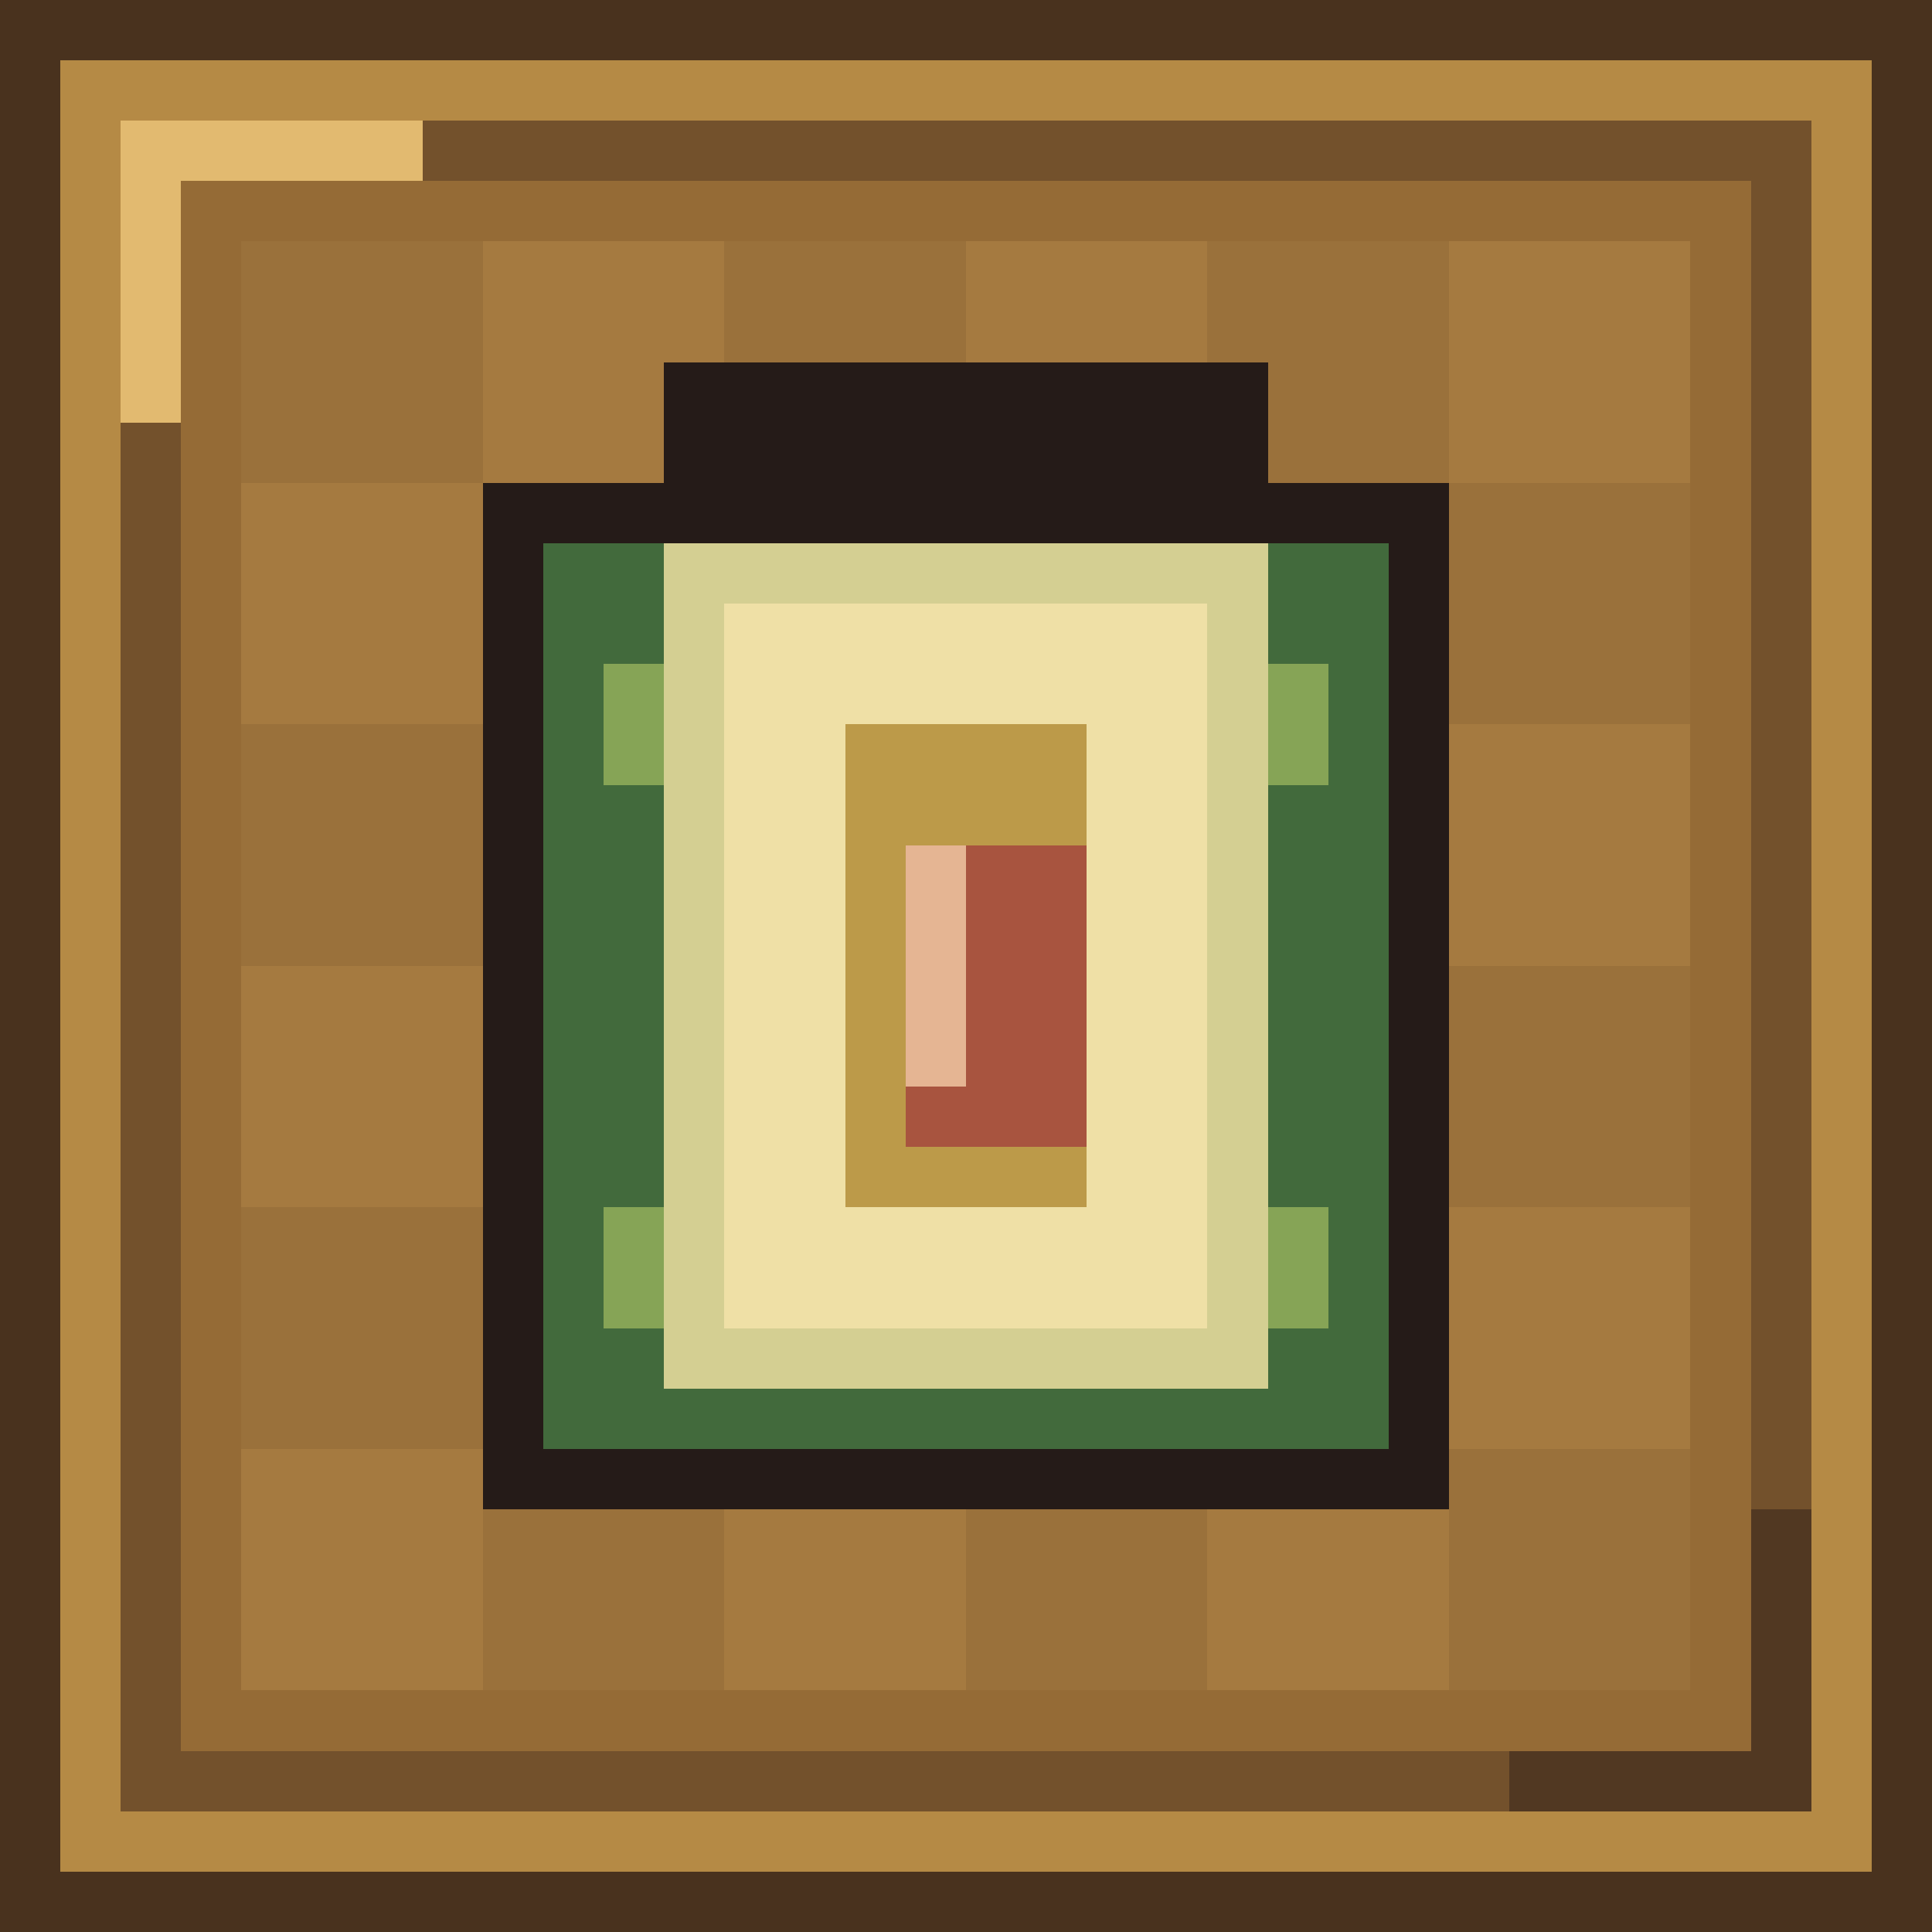
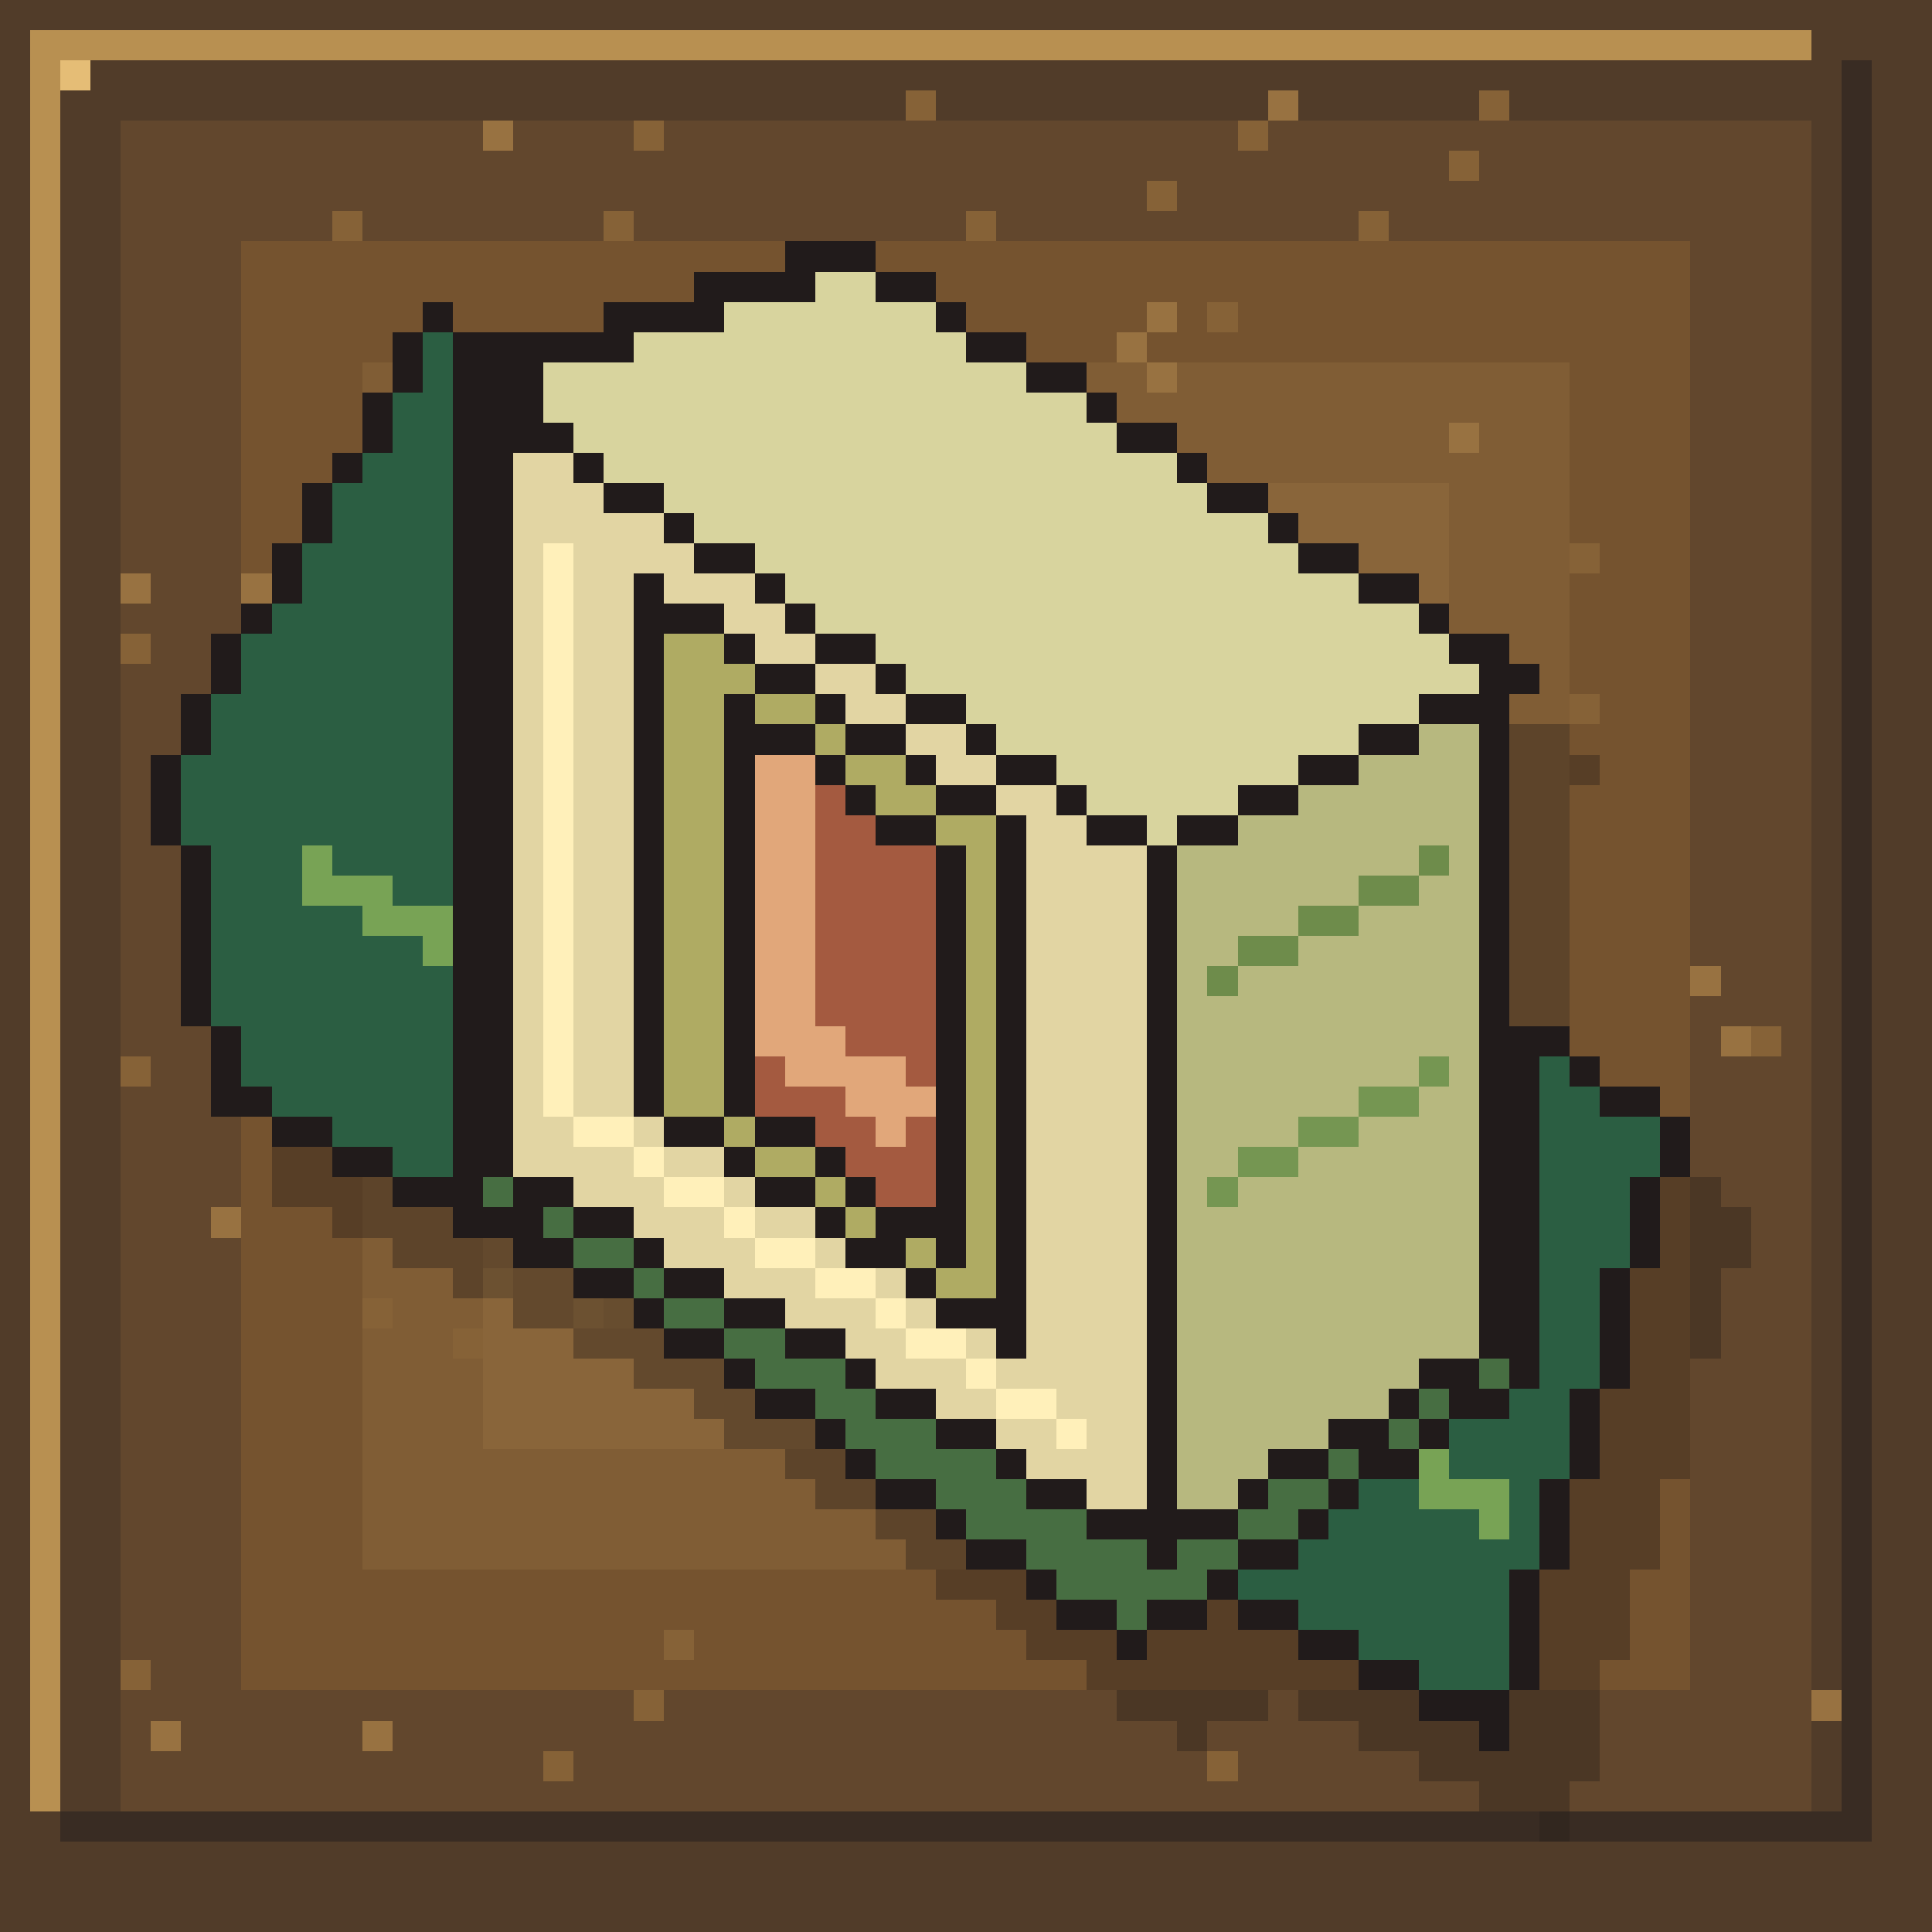
- <svg xmlns="http://www.w3.org/2000/svg" viewBox="0 0 32 32" width="32" height="32" shape-rendering="crispEdges">
-   <rect x="0" y="0" width="32" height="32" fill="#49321e" />
-   <rect x="1" y="1" width="30" height="30" fill="#b58a45" />
-   <rect x="2" y="2" width="28" height="28" fill="#73512c" />
-   <rect x="3" y="3" width="26" height="26" fill="#956b36" />
-   <rect x="4" y="4" width="24" height="24" fill="#a57a40" />
-   <rect x="4" y="4" width="4" height="4" fill="#9a713b" />
-   <rect x="12" y="4" width="4" height="4" fill="#9a713b" />
-   <rect x="20" y="4" width="4" height="4" fill="#9a713b" />
-   <rect x="8" y="8" width="4" height="4" fill="#9a713b" />
-   <rect x="16" y="8" width="4" height="4" fill="#9a713b" />
-   <rect x="24" y="8" width="4" height="4" fill="#9a713b" />
-   <rect x="4" y="12" width="4" height="4" fill="#9a713b" />
-   <rect x="12" y="12" width="4" height="4" fill="#9a713b" />
-   <rect x="20" y="12" width="4" height="4" fill="#9a713b" />
-   <rect x="8" y="16" width="4" height="4" fill="#9a713b" />
-   <rect x="16" y="16" width="4" height="4" fill="#9a713b" />
-   <rect x="24" y="16" width="4" height="4" fill="#9a713b" />
-   <rect x="4" y="20" width="4" height="4" fill="#9a713b" />
-   <rect x="12" y="20" width="4" height="4" fill="#9a713b" />
-   <rect x="20" y="20" width="4" height="4" fill="#9a713b" />
-   <rect x="8" y="24" width="4" height="4" fill="#9a713b" />
-   <rect x="16" y="24" width="4" height="4" fill="#9a713b" />
-   <rect x="24" y="24" width="4" height="4" fill="#9a713b" />
-   <rect x="2" y="2" width="5" height="1" fill="#e2ba70" />
-   <rect x="2" y="2" width="1" height="5" fill="#e2ba70" />
-   <rect x="25" y="29" width="5" height="1" fill="#513822" />
-   <rect x="29" y="25" width="1" height="5" fill="#513822" />
-   <rect x="8" y="8" width="16" height="17" fill="#251b18" />
-   <rect x="11" y="6" width="10" height="2" fill="#251b18" />
-   <rect x="9" y="9" width="14" height="15" fill="#426a3c" />
-   <rect x="10" y="11" width="12" height="2" fill="#86a456" />
-   <rect x="10" y="20" width="12" height="2" fill="#86a456" />
-   <rect x="11" y="9" width="10" height="14" fill="#d4cf92" />
-   <rect x="12" y="10" width="8" height="12" fill="#efe0a6" />
-   <rect x="14" y="12" width="4" height="8" fill="#bc9a49" />
-   <rect x="15" y="14" width="3" height="5" fill="#a8543f" />
-   <rect x="15" y="14" width="1" height="4" fill="#e5b593" />
+ <svg xmlns="http://www.w3.org/2000/svg" viewBox="0 0 64 64" width="64" height="64" shape-rendering="crispEdges">
+   <rect x="0" y="0" width="64" height="1" fill="#513c29" />
+   <rect x="0" y="1" width="1" height="59" fill="#513c29" />
+   <rect x="1" y="1" width="59" height="1" fill="#b89051" />
+   <rect x="60" y="1" width="4" height="1" fill="#513c29" />
+   <rect x="1" y="2" width="1" height="58" fill="#b89051" />
+   <rect x="2" y="2" width="1" height="1" fill="#e5bd76" />
+   <rect x="3" y="2" width="58" height="1" fill="#513c29" />
+   <rect x="61" y="2" width="1" height="58" fill="#392c23" />
+   <rect x="62" y="2" width="2" height="59" fill="#513c29" />
+   <rect x="2" y="3" width="28" height="1" fill="#513c29" />
+   <rect x="30" y="3" width="1" height="1" fill="#866237" />
+   <rect x="31" y="3" width="11" height="1" fill="#513c29" />
+   <rect x="42" y="3" width="1" height="1" fill="#987241" />
+   <rect x="43" y="3" width="6" height="1" fill="#513c29" />
+   <rect x="49" y="3" width="1" height="1" fill="#866237" />
+   <rect x="50" y="3" width="11" height="1" fill="#513c29" />
+   <rect x="2" y="4" width="2" height="56" fill="#513c29" />
+   <rect x="4" y="4" width="12" height="1" fill="#62472d" />
+   <rect x="16" y="4" width="1" height="1" fill="#987241" />
+   <rect x="17" y="4" width="4" height="1" fill="#62472d" />
+   <rect x="21" y="4" width="1" height="1" fill="#866237" />
+   <rect x="22" y="4" width="19" height="1" fill="#62472d" />
+   <rect x="41" y="4" width="1" height="1" fill="#866237" />
+   <rect x="42" y="4" width="18" height="1" fill="#62472d" />
+   <rect x="60" y="4" width="1" height="52" fill="#513c29" />
+   <rect x="4" y="5" width="44" height="1" fill="#62472d" />
+   <rect x="48" y="5" width="1" height="1" fill="#866237" />
+   <rect x="49" y="5" width="11" height="1" fill="#62472d" />
+   <rect x="4" y="6" width="34" height="1" fill="#62472d" />
+   <rect x="38" y="6" width="1" height="1" fill="#866237" />
+   <rect x="39" y="6" width="21" height="1" fill="#62472d" />
+   <rect x="4" y="7" width="7" height="1" fill="#62472d" />
+   <rect x="11" y="7" width="1" height="1" fill="#866237" />
+   <rect x="12" y="7" width="8" height="1" fill="#62472d" />
+   <rect x="20" y="7" width="1" height="1" fill="#866237" />
+   <rect x="21" y="7" width="11" height="1" fill="#62472d" />
+   <rect x="32" y="7" width="1" height="1" fill="#866237" />
+   <rect x="33" y="7" width="12" height="1" fill="#62472d" />
+   <rect x="45" y="7" width="1" height="1" fill="#866237" />
+   <rect x="46" y="7" width="14" height="1" fill="#62472d" />
+   <rect x="4" y="8" width="4" height="11" fill="#62472d" />
+   <rect x="8" y="8" width="18" height="1" fill="#75532f" />
+   <rect x="26" y="8" width="3" height="1" fill="#211b1b" />
+   <rect x="29" y="8" width="27" height="1" fill="#75532f" />
+   <rect x="56" y="8" width="4" height="24" fill="#62472d" />
+   <rect x="8" y="9" width="15" height="1" fill="#75532f" />
+   <rect x="23" y="9" width="4" height="1" fill="#211b1b" />
+   <rect x="27" y="9" width="2" height="1" fill="#d8d49e" />
+   <rect x="29" y="9" width="2" height="1" fill="#211b1b" />
+   <rect x="31" y="9" width="25" height="1" fill="#75532f" />
+   <rect x="8" y="10" width="6" height="1" fill="#75532f" />
+   <rect x="14" y="10" width="1" height="1" fill="#211b1b" />
+   <rect x="15" y="10" width="5" height="1" fill="#75532f" />
+   <rect x="20" y="10" width="4" height="1" fill="#211b1b" />
+   <rect x="24" y="10" width="7" height="1" fill="#d8d49e" />
+   <rect x="31" y="10" width="1" height="1" fill="#211b1b" />
+   <rect x="32" y="10" width="6" height="1" fill="#75532f" />
+   <rect x="38" y="10" width="1" height="1" fill="#987241" />
+   <rect x="39" y="10" width="1" height="1" fill="#75532f" />
+   <rect x="40" y="10" width="1" height="1" fill="#866237" />
+   <rect x="41" y="10" width="15" height="1" fill="#75532f" />
+   <rect x="8" y="11" width="5" height="1" fill="#75532f" />
+   <rect x="13" y="11" width="1" height="2" fill="#211b1b" />
+   <rect x="14" y="11" width="1" height="2" fill="#2b5e42" />
+   <rect x="15" y="11" width="6" height="1" fill="#211b1b" />
+   <rect x="21" y="11" width="11" height="1" fill="#d8d49e" />
+   <rect x="32" y="11" width="2" height="1" fill="#211b1b" />
+   <rect x="34" y="11" width="3" height="1" fill="#75532f" />
+   <rect x="37" y="11" width="1" height="1" fill="#987241" />
+   <rect x="38" y="11" width="18" height="1" fill="#75532f" />
+   <rect x="8" y="12" width="4" height="3" fill="#75532f" />
+   <rect x="12" y="12" width="1" height="1" fill="#805d35" />
+   <rect x="15" y="12" width="3" height="2" fill="#211b1b" />
+   <rect x="18" y="12" width="16" height="1" fill="#d8d49e" />
+   <rect x="34" y="12" width="2" height="1" fill="#211b1b" />
+   <rect x="36" y="12" width="2" height="1" fill="#805d35" />
+   <rect x="38" y="12" width="1" height="1" fill="#987241" />
+   <rect x="39" y="12" width="13" height="1" fill="#805d35" />
+   <rect x="52" y="12" width="4" height="6" fill="#75532f" />
+   <rect x="12" y="13" width="1" height="2" fill="#211b1b" />
+   <rect x="13" y="13" width="2" height="2" fill="#2b5e42" />
+   <rect x="18" y="13" width="18" height="1" fill="#d8d49e" />
+   <rect x="36" y="13" width="1" height="1" fill="#211b1b" />
+   <rect x="37" y="13" width="15" height="1" fill="#805d35" />
+   <rect x="15" y="14" width="4" height="1" fill="#211b1b" />
+   <rect x="19" y="14" width="18" height="1" fill="#d8d49e" />
+   <rect x="37" y="14" width="2" height="1" fill="#211b1b" />
+   <rect x="39" y="14" width="9" height="1" fill="#805d35" />
+   <rect x="48" y="14" width="1" height="1" fill="#987241" />
+   <rect x="49" y="14" width="3" height="1" fill="#805d35" />
+   <rect x="8" y="15" width="3" height="1" fill="#75532f" />
+   <rect x="11" y="15" width="1" height="1" fill="#211b1b" />
+   <rect x="12" y="15" width="3" height="1" fill="#2b5e42" />
+   <rect x="15" y="15" width="2" height="24" fill="#211b1b" />
+   <rect x="17" y="15" width="2" height="1" fill="#e2d5a3" />
+   <rect x="19" y="15" width="1" height="1" fill="#211b1b" />
+   <rect x="20" y="15" width="19" height="1" fill="#d8d49e" />
+   <rect x="39" y="15" width="1" height="1" fill="#211b1b" />
+   <rect x="40" y="15" width="12" height="1" fill="#805d35" />
+   <rect x="8" y="16" width="2" height="2" fill="#75532f" />
+   <rect x="10" y="16" width="1" height="2" fill="#211b1b" />
+   <rect x="11" y="16" width="4" height="2" fill="#2b5e42" />
+   <rect x="17" y="16" width="3" height="1" fill="#e2d5a3" />
+   <rect x="20" y="16" width="2" height="1" fill="#211b1b" />
+   <rect x="22" y="16" width="18" height="1" fill="#d8d49e" />
+   <rect x="40" y="16" width="2" height="1" fill="#211b1b" />
+   <rect x="42" y="16" width="6" height="1" fill="#89653a" />
+   <rect x="48" y="16" width="4" height="5" fill="#805d35" />
+   <rect x="17" y="17" width="5" height="1" fill="#e2d5a3" />
+   <rect x="22" y="17" width="1" height="1" fill="#211b1b" />
+   <rect x="23" y="17" width="19" height="1" fill="#d8d49e" />
+   <rect x="42" y="17" width="1" height="1" fill="#211b1b" />
+   <rect x="43" y="17" width="5" height="1" fill="#89653a" />
+   <rect x="8" y="18" width="1" height="1" fill="#75532f" />
+   <rect x="9" y="18" width="1" height="2" fill="#211b1b" />
+   <rect x="10" y="18" width="5" height="2" fill="#2b5e42" />
+   <rect x="17" y="18" width="1" height="19" fill="#e2d5a3" />
+   <rect x="18" y="18" width="1" height="19" fill="#fff0ba" />
+   <rect x="19" y="18" width="4" height="1" fill="#e2d5a3" />
+   <rect x="23" y="18" width="2" height="1" fill="#211b1b" />
+   <rect x="25" y="18" width="18" height="1" fill="#d8d49e" />
+   <rect x="43" y="18" width="2" height="1" fill="#211b1b" />
+   <rect x="45" y="18" width="3" height="1" fill="#89653a" />
+   <rect x="52" y="18" width="1" height="1" fill="#866237" />
+   <rect x="53" y="18" width="3" height="1" fill="#75532f" />
+   <rect x="4" y="19" width="1" height="1" fill="#987241" />
+   <rect x="5" y="19" width="3" height="1" fill="#62472d" />
+   <rect x="8" y="19" width="1" height="1" fill="#987241" />
+   <rect x="19" y="19" width="2" height="18" fill="#e2d5a3" />
+   <rect x="21" y="19" width="1" height="1" fill="#211b1b" />
+   <rect x="22" y="19" width="3" height="1" fill="#e2d5a3" />
+   <rect x="25" y="19" width="1" height="1" fill="#211b1b" />
+   <rect x="26" y="19" width="19" height="1" fill="#d8d49e" />
+   <rect x="45" y="19" width="2" height="1" fill="#211b1b" />
+   <rect x="47" y="19" width="1" height="1" fill="#89653a" />
+   <rect x="52" y="19" width="4" height="4" fill="#75532f" />
+   <rect x="4" y="20" width="4" height="1" fill="#62472d" />
+   <rect x="8" y="20" width="1" height="1" fill="#211b1b" />
+   <rect x="9" y="20" width="6" height="1" fill="#2b5e42" />
+   <rect x="21" y="20" width="3" height="1" fill="#211b1b" />
+   <rect x="24" y="20" width="2" height="1" fill="#e2d5a3" />
+   <rect x="26" y="20" width="1" height="1" fill="#211b1b" />
+   <rect x="27" y="20" width="20" height="1" fill="#d8d49e" />
+   <rect x="47" y="20" width="1" height="1" fill="#211b1b" />
+   <rect x="4" y="21" width="1" height="1" fill="#866237" />
+   <rect x="5" y="21" width="2" height="1" fill="#62472d" />
+   <rect x="7" y="21" width="1" height="2" fill="#211b1b" />
+   <rect x="8" y="21" width="7" height="2" fill="#2b5e42" />
+   <rect x="21" y="21" width="1" height="16" fill="#211b1b" />
+   <rect x="22" y="21" width="2" height="1" fill="#afab63" />
+   <rect x="24" y="21" width="1" height="1" fill="#211b1b" />
+   <rect x="25" y="21" width="2" height="1" fill="#e2d5a3" />
+   <rect x="27" y="21" width="2" height="1" fill="#211b1b" />
+   <rect x="29" y="21" width="19" height="1" fill="#d8d49e" />
+   <rect x="48" y="21" width="2" height="1" fill="#211b1b" />
+   <rect x="50" y="21" width="2" height="1" fill="#805d35" />
+   <rect x="4" y="22" width="3" height="1" fill="#62472d" />
+   <rect x="22" y="22" width="3" height="1" fill="#afab63" />
+   <rect x="25" y="22" width="2" height="1" fill="#211b1b" />
+   <rect x="27" y="22" width="2" height="1" fill="#e2d5a3" />
+   <rect x="29" y="22" width="1" height="1" fill="#211b1b" />
+   <rect x="30" y="22" width="19" height="1" fill="#d8d49e" />
+   <rect x="49" y="22" width="2" height="1" fill="#211b1b" />
+   <rect x="51" y="22" width="1" height="1" fill="#805d35" />
+   <rect x="4" y="23" width="2" height="2" fill="#62472d" />
+   <rect x="6" y="23" width="1" height="2" fill="#211b1b" />
+   <rect x="7" y="23" width="8" height="2" fill="#2b5e42" />
+   <rect x="22" y="23" width="2" height="14" fill="#afab63" />
+   <rect x="24" y="23" width="1" height="1" fill="#211b1b" />
+   <rect x="25" y="23" width="2" height="1" fill="#afab63" />
+   <rect x="27" y="23" width="1" height="1" fill="#211b1b" />
+   <rect x="28" y="23" width="2" height="1" fill="#e2d5a3" />
+   <rect x="30" y="23" width="2" height="1" fill="#211b1b" />
+   <rect x="32" y="23" width="15" height="1" fill="#d8d49e" />
+   <rect x="47" y="23" width="3" height="1" fill="#211b1b" />
+   <rect x="50" y="23" width="2" height="1" fill="#805d35" />
+   <rect x="52" y="23" width="1" height="1" fill="#866237" />
+   <rect x="53" y="23" width="3" height="1" fill="#75532f" />
+   <rect x="24" y="24" width="3" height="1" fill="#211b1b" />
+   <rect x="27" y="24" width="1" height="1" fill="#afab63" />
+   <rect x="28" y="24" width="2" height="1" fill="#211b1b" />
+   <rect x="30" y="24" width="2" height="1" fill="#e2d5a3" />
+   <rect x="32" y="24" width="1" height="1" fill="#211b1b" />
+   <rect x="33" y="24" width="12" height="1" fill="#d8d49e" />
+   <rect x="45" y="24" width="2" height="1" fill="#211b1b" />
+   <rect x="47" y="24" width="2" height="1" fill="#b7b87f" />
+   <rect x="49" y="24" width="1" height="10" fill="#211b1b" />
+   <rect x="50" y="24" width="2" height="10" fill="#5d442a" />
+   <rect x="52" y="24" width="4" height="1" fill="#75532f" />
+   <rect x="4" y="25" width="1" height="3" fill="#62472d" />
+   <rect x="5" y="25" width="1" height="3" fill="#211b1b" />
+   <rect x="6" y="25" width="9" height="3" fill="#2b5e42" />
+   <rect x="24" y="25" width="1" height="12" fill="#211b1b" />
+   <rect x="25" y="25" width="2" height="9" fill="#e1a77a" />
+   <rect x="27" y="25" width="1" height="1" fill="#211b1b" />
+   <rect x="28" y="25" width="2" height="1" fill="#afab63" />
+   <rect x="30" y="25" width="1" height="1" fill="#211b1b" />
+   <rect x="31" y="25" width="2" height="1" fill="#e2d5a3" />
+   <rect x="33" y="25" width="2" height="1" fill="#211b1b" />
+   <rect x="35" y="25" width="8" height="1" fill="#d8d49e" />
+   <rect x="43" y="25" width="2" height="1" fill="#211b1b" />
+   <rect x="45" y="25" width="4" height="1" fill="#b7b87f" />
+   <rect x="52" y="25" width="1" height="1" fill="#573e26" />
+   <rect x="53" y="25" width="3" height="1" fill="#75532f" />
+   <rect x="27" y="26" width="1" height="1" fill="#a45a40" />
+   <rect x="28" y="26" width="1" height="1" fill="#211b1b" />
+   <rect x="29" y="26" width="2" height="1" fill="#afab63" />
+   <rect x="31" y="26" width="2" height="1" fill="#211b1b" />
+   <rect x="33" y="26" width="2" height="1" fill="#e2d5a3" />
+   <rect x="35" y="26" width="1" height="1" fill="#211b1b" />
+   <rect x="36" y="26" width="5" height="1" fill="#d8d49e" />
+   <rect x="41" y="26" width="2" height="1" fill="#211b1b" />
+   <rect x="43" y="26" width="6" height="1" fill="#b7b87f" />
+   <rect x="52" y="26" width="4" height="9" fill="#75532f" />
+   <rect x="27" y="27" width="2" height="1" fill="#a45a40" />
+   <rect x="29" y="27" width="2" height="1" fill="#211b1b" />
+   <rect x="31" y="27" width="2" height="1" fill="#afab63" />
+   <rect x="33" y="27" width="1" height="16" fill="#211b1b" />
+   <rect x="34" y="27" width="2" height="1" fill="#e2d5a3" />
+   <rect x="36" y="27" width="2" height="1" fill="#211b1b" />
+   <rect x="38" y="27" width="1" height="1" fill="#d8d49e" />
+   <rect x="39" y="27" width="2" height="1" fill="#211b1b" />
+   <rect x="41" y="27" width="8" height="1" fill="#b7b87f" />
+   <rect x="4" y="28" width="2" height="6" fill="#62472d" />
+   <rect x="6" y="28" width="1" height="6" fill="#211b1b" />
+   <rect x="7" y="28" width="3" height="2" fill="#2b5e42" />
+   <rect x="10" y="28" width="1" height="1" fill="#78a355" />
+   <rect x="11" y="28" width="4" height="1" fill="#2b5e42" />
+   <rect x="27" y="28" width="4" height="6" fill="#a45a40" />
+   <rect x="31" y="28" width="1" height="12" fill="#211b1b" />
+   <rect x="32" y="28" width="1" height="14" fill="#afab63" />
+   <rect x="34" y="28" width="4" height="17" fill="#e2d5a3" />
+   <rect x="38" y="28" width="1" height="22" fill="#211b1b" />
+   <rect x="39" y="28" width="8" height="1" fill="#b7b87f" />
+   <rect x="47" y="28" width="1" height="1" fill="#6e8c4b" />
+   <rect x="48" y="28" width="1" height="1" fill="#b7b87f" />
+   <rect x="10" y="29" width="3" height="1" fill="#78a355" />
+   <rect x="13" y="29" width="2" height="1" fill="#2b5e42" />
+   <rect x="39" y="29" width="6" height="1" fill="#b7b87f" />
+   <rect x="45" y="29" width="2" height="1" fill="#6e8c4b" />
+   <rect x="47" y="29" width="2" height="1" fill="#b7b87f" />
+   <rect x="7" y="30" width="5" height="1" fill="#2b5e42" />
+   <rect x="12" y="30" width="3" height="1" fill="#78a355" />
+   <rect x="39" y="30" width="4" height="1" fill="#b7b87f" />
+   <rect x="43" y="30" width="2" height="1" fill="#6e8c4b" />
+   <rect x="45" y="30" width="4" height="1" fill="#b7b87f" />
+   <rect x="7" y="31" width="7" height="1" fill="#2b5e42" />
+   <rect x="14" y="31" width="1" height="1" fill="#78a355" />
+   <rect x="39" y="31" width="2" height="1" fill="#b7b87f" />
+   <rect x="41" y="31" width="2" height="1" fill="#6e8c4b" />
+   <rect x="43" y="31" width="6" height="1" fill="#b7b87f" />
+   <rect x="7" y="32" width="8" height="2" fill="#2b5e42" />
+   <rect x="39" y="32" width="1" height="1" fill="#b7b87f" />
+   <rect x="40" y="32" width="1" height="1" fill="#6e8c4b" />
+   <rect x="41" y="32" width="8" height="1" fill="#b7b87f" />
+   <rect x="56" y="32" width="1" height="1" fill="#987241" />
+   <rect x="57" y="32" width="3" height="1" fill="#62472d" />
+   <rect x="39" y="33" width="10" height="2" fill="#b7b87f" />
+   <rect x="56" y="33" width="4" height="1" fill="#62472d" />
+   <rect x="4" y="34" width="3" height="1" fill="#62472d" />
+   <rect x="7" y="34" width="1" height="2" fill="#211b1b" />
+   <rect x="8" y="34" width="7" height="2" fill="#2b5e42" />
+   <rect x="25" y="34" width="3" height="1" fill="#e1a77a" />
+   <rect x="28" y="34" width="3" height="1" fill="#a45a40" />
+   <rect x="49" y="34" width="3" height="1" fill="#211b1b" />
+   <rect x="56" y="34" width="1" height="1" fill="#62472d" />
+   <rect x="57" y="34" width="1" height="1" fill="#987241" />
+   <rect x="58" y="34" width="1" height="1" fill="#866237" />
+   <rect x="59" y="34" width="1" height="1" fill="#62472d" />
+   <rect x="4" y="35" width="1" height="1" fill="#866237" />
+   <rect x="5" y="35" width="2" height="1" fill="#62472d" />
+   <rect x="25" y="35" width="1" height="1" fill="#a45a40" />
+   <rect x="26" y="35" width="4" height="1" fill="#e1a77a" />
+   <rect x="30" y="35" width="1" height="1" fill="#a45a40" />
+   <rect x="39" y="35" width="8" height="1" fill="#b7b87f" />
+   <rect x="47" y="35" width="1" height="1" fill="#759652" />
+   <rect x="48" y="35" width="1" height="1" fill="#b7b87f" />
+   <rect x="49" y="35" width="2" height="10" fill="#211b1b" />
+   <rect x="51" y="35" width="1" height="1" fill="#2b5e42" />
+   <rect x="52" y="35" width="1" height="1" fill="#211b1b" />
+   <rect x="53" y="35" width="3" height="1" fill="#75532f" />
+   <rect x="56" y="35" width="4" height="4" fill="#62472d" />
+   <rect x="4" y="36" width="3" height="1" fill="#62472d" />
+   <rect x="7" y="36" width="2" height="1" fill="#211b1b" />
+   <rect x="9" y="36" width="6" height="1" fill="#2b5e42" />
+   <rect x="25" y="36" width="3" height="1" fill="#a45a40" />
+   <rect x="28" y="36" width="3" height="1" fill="#e1a77a" />
+   <rect x="39" y="36" width="6" height="1" fill="#b7b87f" />
+   <rect x="45" y="36" width="2" height="1" fill="#759652" />
+   <rect x="47" y="36" width="2" height="1" fill="#b7b87f" />
+   <rect x="51" y="36" width="2" height="1" fill="#2b5e42" />
+   <rect x="53" y="36" width="2" height="1" fill="#211b1b" />
+   <rect x="55" y="36" width="1" height="1" fill="#75532f" />
+   <rect x="4" y="37" width="4" height="3" fill="#62472d" />
+   <rect x="8" y="37" width="1" height="3" fill="#75532f" />
+   <rect x="9" y="37" width="2" height="1" fill="#211b1b" />
+   <rect x="11" y="37" width="4" height="1" fill="#2b5e42" />
+   <rect x="17" y="37" width="2" height="1" fill="#e2d5a3" />
+   <rect x="19" y="37" width="2" height="1" fill="#fff0ba" />
+   <rect x="21" y="37" width="1" height="1" fill="#e2d5a3" />
+   <rect x="22" y="37" width="2" height="1" fill="#211b1b" />
+   <rect x="24" y="37" width="1" height="1" fill="#afab63" />
+   <rect x="25" y="37" width="2" height="1" fill="#211b1b" />
+   <rect x="27" y="37" width="2" height="1" fill="#a45a40" />
+   <rect x="29" y="37" width="1" height="1" fill="#e1a77a" />
+   <rect x="30" y="37" width="1" height="1" fill="#a45a40" />
+   <rect x="39" y="37" width="4" height="1" fill="#b7b87f" />
+   <rect x="43" y="37" width="2" height="1" fill="#759652" />
+   <rect x="45" y="37" width="4" height="1" fill="#b7b87f" />
+   <rect x="51" y="37" width="4" height="2" fill="#2b5e42" />
+   <rect x="55" y="37" width="1" height="2" fill="#211b1b" />
+   <rect x="9" y="38" width="2" height="1" fill="#573e26" />
+   <rect x="11" y="38" width="2" height="1" fill="#211b1b" />
+   <rect x="13" y="38" width="2" height="1" fill="#2b5e42" />
+   <rect x="17" y="38" width="4" height="1" fill="#e2d5a3" />
+   <rect x="21" y="38" width="1" height="1" fill="#fff0ba" />
+   <rect x="22" y="38" width="2" height="1" fill="#e2d5a3" />
+   <rect x="24" y="38" width="1" height="1" fill="#211b1b" />
+   <rect x="25" y="38" width="2" height="1" fill="#afab63" />
+   <rect x="27" y="38" width="1" height="1" fill="#211b1b" />
+   <rect x="28" y="38" width="3" height="1" fill="#a45a40" />
+   <rect x="39" y="38" width="2" height="1" fill="#b7b87f" />
+   <rect x="41" y="38" width="2" height="1" fill="#759652" />
+   <rect x="43" y="38" width="6" height="1" fill="#b7b87f" />
+   <rect x="9" y="39" width="3" height="1" fill="#573e26" />
+   <rect x="12" y="39" width="1" height="1" fill="#5d442a" />
+   <rect x="13" y="39" width="3" height="1" fill="#211b1b" />
+   <rect x="16" y="39" width="1" height="1" fill="#476e42" />
+   <rect x="17" y="39" width="2" height="1" fill="#211b1b" />
+   <rect x="19" y="39" width="3" height="1" fill="#e2d5a3" />
+   <rect x="22" y="39" width="2" height="1" fill="#fff0ba" />
+   <rect x="24" y="39" width="1" height="1" fill="#e2d5a3" />
+   <rect x="25" y="39" width="2" height="1" fill="#211b1b" />
+   <rect x="27" y="39" width="1" height="1" fill="#afab63" />
+   <rect x="28" y="39" width="1" height="1" fill="#211b1b" />
+   <rect x="29" y="39" width="2" height="1" fill="#a45a40" />
+   <rect x="39" y="39" width="1" height="1" fill="#b7b87f" />
+   <rect x="40" y="39" width="1" height="1" fill="#759652" />
+   <rect x="41" y="39" width="8" height="1" fill="#b7b87f" />
+   <rect x="51" y="39" width="3" height="3" fill="#2b5e42" />
+   <rect x="54" y="39" width="1" height="3" fill="#211b1b" />
+   <rect x="55" y="39" width="1" height="3" fill="#573e26" />
+   <rect x="56" y="39" width="1" height="1" fill="#4b3725" />
+   <rect x="57" y="39" width="3" height="1" fill="#62472d" />
+   <rect x="4" y="40" width="3" height="1" fill="#62472d" />
+   <rect x="7" y="40" width="1" height="1" fill="#987241" />
+   <rect x="8" y="40" width="3" height="1" fill="#75532f" />
+   <rect x="11" y="40" width="1" height="1" fill="#573e26" />
+   <rect x="12" y="40" width="3" height="1" fill="#5d442a" />
+   <rect x="15" y="40" width="3" height="1" fill="#211b1b" />
+   <rect x="18" y="40" width="1" height="1" fill="#476e42" />
+   <rect x="19" y="40" width="2" height="1" fill="#211b1b" />
+   <rect x="21" y="40" width="3" height="1" fill="#e2d5a3" />
+   <rect x="24" y="40" width="1" height="1" fill="#fff0ba" />
+   <rect x="25" y="40" width="2" height="1" fill="#e2d5a3" />
+   <rect x="27" y="40" width="1" height="1" fill="#211b1b" />
+   <rect x="28" y="40" width="1" height="1" fill="#afab63" />
+   <rect x="29" y="40" width="3" height="1" fill="#211b1b" />
+   <rect x="39" y="40" width="10" height="5" fill="#b7b87f" />
+   <rect x="56" y="40" width="2" height="2" fill="#4b3725" />
+   <rect x="58" y="40" width="2" height="2" fill="#62472d" />
+   <rect x="4" y="41" width="4" height="14" fill="#62472d" />
+   <rect x="8" y="41" width="4" height="11" fill="#75532f" />
+   <rect x="12" y="41" width="1" height="1" fill="#805d35" />
+   <rect x="13" y="41" width="3" height="1" fill="#5d442a" />
+   <rect x="16" y="41" width="1" height="1" fill="#63492d" />
+   <rect x="17" y="41" width="2" height="1" fill="#211b1b" />
+   <rect x="19" y="41" width="2" height="1" fill="#476e42" />
+   <rect x="21" y="41" width="1" height="1" fill="#211b1b" />
+   <rect x="22" y="41" width="3" height="1" fill="#e2d5a3" />
+   <rect x="25" y="41" width="2" height="1" fill="#fff0ba" />
+   <rect x="27" y="41" width="1" height="1" fill="#e2d5a3" />
+   <rect x="28" y="41" width="2" height="1" fill="#211b1b" />
+   <rect x="30" y="41" width="1" height="1" fill="#afab63" />
+   <rect x="31" y="41" width="1" height="1" fill="#211b1b" />
+   <rect x="12" y="42" width="3" height="1" fill="#805d35" />
+   <rect x="15" y="42" width="1" height="1" fill="#5d442a" />
+   <rect x="16" y="42" width="1" height="1" fill="#6c5131" />
+   <rect x="17" y="42" width="2" height="2" fill="#63492d" />
+   <rect x="19" y="42" width="2" height="1" fill="#211b1b" />
+   <rect x="21" y="42" width="1" height="1" fill="#476e42" />
+   <rect x="22" y="42" width="2" height="1" fill="#211b1b" />
+   <rect x="24" y="42" width="3" height="1" fill="#e2d5a3" />
+   <rect x="27" y="42" width="2" height="1" fill="#fff0ba" />
+   <rect x="29" y="42" width="1" height="1" fill="#e2d5a3" />
+   <rect x="30" y="42" width="1" height="1" fill="#211b1b" />
+   <rect x="31" y="42" width="2" height="1" fill="#afab63" />
+   <rect x="51" y="42" width="2" height="4" fill="#2b5e42" />
+   <rect x="53" y="42" width="1" height="4" fill="#211b1b" />
+   <rect x="54" y="42" width="2" height="4" fill="#573e26" />
+   <rect x="56" y="42" width="1" height="3" fill="#4b3725" />
+   <rect x="57" y="42" width="3" height="3" fill="#62472d" />
+   <rect x="12" y="43" width="1" height="1" fill="#866237" />
+   <rect x="13" y="43" width="3" height="1" fill="#805d35" />
+   <rect x="16" y="43" width="1" height="1" fill="#89653a" />
+   <rect x="19" y="43" width="1" height="1" fill="#6c5131" />
+   <rect x="20" y="43" width="1" height="1" fill="#674d2f" />
+   <rect x="21" y="43" width="1" height="1" fill="#211b1b" />
+   <rect x="22" y="43" width="2" height="1" fill="#476e42" />
+   <rect x="24" y="43" width="2" height="1" fill="#211b1b" />
+   <rect x="26" y="43" width="3" height="1" fill="#e2d5a3" />
+   <rect x="29" y="43" width="1" height="1" fill="#fff0ba" />
+   <rect x="30" y="43" width="1" height="1" fill="#e2d5a3" />
+   <rect x="31" y="43" width="3" height="1" fill="#211b1b" />
+   <rect x="12" y="44" width="3" height="1" fill="#805d35" />
+   <rect x="15" y="44" width="1" height="1" fill="#866237" />
+   <rect x="16" y="44" width="3" height="1" fill="#89653a" />
+   <rect x="19" y="44" width="3" height="1" fill="#63492d" />
+   <rect x="22" y="44" width="2" height="1" fill="#211b1b" />
+   <rect x="24" y="44" width="2" height="1" fill="#476e42" />
+   <rect x="26" y="44" width="2" height="1" fill="#211b1b" />
+   <rect x="28" y="44" width="2" height="1" fill="#e2d5a3" />
+   <rect x="30" y="44" width="2" height="1" fill="#fff0ba" />
+   <rect x="32" y="44" width="1" height="1" fill="#e2d5a3" />
+   <rect x="33" y="44" width="1" height="1" fill="#211b1b" />
+   <rect x="12" y="45" width="4" height="3" fill="#805d35" />
+   <rect x="16" y="45" width="5" height="1" fill="#89653a" />
+   <rect x="21" y="45" width="3" height="1" fill="#63492d" />
+   <rect x="24" y="45" width="1" height="1" fill="#211b1b" />
+   <rect x="25" y="45" width="3" height="1" fill="#476e42" />
+   <rect x="28" y="45" width="1" height="1" fill="#211b1b" />
+   <rect x="29" y="45" width="3" height="1" fill="#e2d5a3" />
+   <rect x="32" y="45" width="1" height="1" fill="#fff0ba" />
+   <rect x="33" y="45" width="5" height="1" fill="#e2d5a3" />
+   <rect x="39" y="45" width="8" height="1" fill="#b7b87f" />
+   <rect x="47" y="45" width="2" height="1" fill="#211b1b" />
+   <rect x="49" y="45" width="1" height="1" fill="#476e42" />
+   <rect x="50" y="45" width="1" height="1" fill="#211b1b" />
+   <rect x="56" y="45" width="4" height="11" fill="#62472d" />
+   <rect x="16" y="46" width="7" height="1" fill="#89653a" />
+   <rect x="23" y="46" width="2" height="1" fill="#63492d" />
+   <rect x="25" y="46" width="2" height="1" fill="#211b1b" />
+   <rect x="27" y="46" width="2" height="1" fill="#476e42" />
+   <rect x="29" y="46" width="2" height="1" fill="#211b1b" />
+   <rect x="31" y="46" width="2" height="1" fill="#e2d5a3" />
+   <rect x="33" y="46" width="2" height="1" fill="#fff0ba" />
+   <rect x="35" y="46" width="3" height="1" fill="#e2d5a3" />
+   <rect x="39" y="46" width="7" height="1" fill="#b7b87f" />
+   <rect x="46" y="46" width="1" height="1" fill="#211b1b" />
+   <rect x="47" y="46" width="1" height="1" fill="#476e42" />
+   <rect x="48" y="46" width="2" height="1" fill="#211b1b" />
+   <rect x="50" y="46" width="2" height="1" fill="#2b5e42" />
+   <rect x="52" y="46" width="1" height="3" fill="#211b1b" />
+   <rect x="53" y="46" width="3" height="3" fill="#573e26" />
+   <rect x="16" y="47" width="8" height="1" fill="#89653a" />
+   <rect x="24" y="47" width="3" height="1" fill="#63492d" />
+   <rect x="27" y="47" width="1" height="1" fill="#211b1b" />
+   <rect x="28" y="47" width="3" height="1" fill="#476e42" />
+   <rect x="31" y="47" width="2" height="1" fill="#211b1b" />
+   <rect x="33" y="47" width="2" height="1" fill="#e2d5a3" />
+   <rect x="35" y="47" width="1" height="1" fill="#fff0ba" />
+   <rect x="36" y="47" width="2" height="1" fill="#e2d5a3" />
+   <rect x="39" y="47" width="5" height="1" fill="#b7b87f" />
+   <rect x="44" y="47" width="2" height="1" fill="#211b1b" />
+   <rect x="46" y="47" width="1" height="1" fill="#476e42" />
+   <rect x="47" y="47" width="1" height="1" fill="#211b1b" />
+   <rect x="48" y="47" width="4" height="2" fill="#2b5e42" />
+   <rect x="12" y="48" width="14" height="1" fill="#805d35" />
+   <rect x="26" y="48" width="2" height="1" fill="#5d442a" />
+   <rect x="28" y="48" width="1" height="1" fill="#211b1b" />
+   <rect x="29" y="48" width="4" height="1" fill="#476e42" />
+   <rect x="33" y="48" width="1" height="1" fill="#211b1b" />
+   <rect x="34" y="48" width="4" height="1" fill="#e2d5a3" />
+   <rect x="39" y="48" width="3" height="1" fill="#b7b87f" />
+   <rect x="42" y="48" width="2" height="1" fill="#211b1b" />
+   <rect x="44" y="48" width="1" height="1" fill="#476e42" />
+   <rect x="45" y="48" width="2" height="1" fill="#211b1b" />
+   <rect x="47" y="48" width="1" height="1" fill="#78a355" />
+   <rect x="12" y="49" width="15" height="1" fill="#805d35" />
+   <rect x="27" y="49" width="2" height="1" fill="#5d442a" />
+   <rect x="29" y="49" width="2" height="1" fill="#211b1b" />
+   <rect x="31" y="49" width="3" height="1" fill="#476e42" />
+   <rect x="34" y="49" width="2" height="1" fill="#211b1b" />
+   <rect x="36" y="49" width="2" height="1" fill="#e2d5a3" />
+   <rect x="39" y="49" width="2" height="1" fill="#b7b87f" />
+   <rect x="41" y="49" width="1" height="1" fill="#211b1b" />
+   <rect x="42" y="49" width="2" height="1" fill="#476e42" />
+   <rect x="44" y="49" width="1" height="1" fill="#211b1b" />
+   <rect x="45" y="49" width="2" height="1" fill="#2b5e42" />
+   <rect x="47" y="49" width="3" height="1" fill="#78a355" />
+   <rect x="50" y="49" width="1" height="2" fill="#2b5e42" />
+   <rect x="51" y="49" width="1" height="3" fill="#211b1b" />
+   <rect x="52" y="49" width="3" height="3" fill="#573e26" />
+   <rect x="55" y="49" width="1" height="3" fill="#75532f" />
+   <rect x="12" y="50" width="17" height="1" fill="#805d35" />
+   <rect x="29" y="50" width="2" height="1" fill="#5d442a" />
+   <rect x="31" y="50" width="1" height="1" fill="#211b1b" />
+   <rect x="32" y="50" width="4" height="1" fill="#476e42" />
+   <rect x="36" y="50" width="5" height="1" fill="#211b1b" />
+   <rect x="41" y="50" width="2" height="1" fill="#476e42" />
+   <rect x="43" y="50" width="1" height="1" fill="#211b1b" />
+   <rect x="44" y="50" width="5" height="1" fill="#2b5e42" />
+   <rect x="49" y="50" width="1" height="1" fill="#78a355" />
+   <rect x="12" y="51" width="18" height="1" fill="#805d35" />
+   <rect x="30" y="51" width="2" height="1" fill="#5d442a" />
+   <rect x="32" y="51" width="2" height="1" fill="#211b1b" />
+   <rect x="34" y="51" width="4" height="1" fill="#476e42" />
+   <rect x="38" y="51" width="1" height="1" fill="#211b1b" />
+   <rect x="39" y="51" width="2" height="1" fill="#476e42" />
+   <rect x="41" y="51" width="2" height="1" fill="#211b1b" />
+   <rect x="43" y="51" width="8" height="1" fill="#2b5e42" />
+   <rect x="8" y="52" width="23" height="1" fill="#75532f" />
+   <rect x="31" y="52" width="3" height="1" fill="#573e26" />
+   <rect x="34" y="52" width="1" height="1" fill="#211b1b" />
+   <rect x="35" y="52" width="5" height="1" fill="#476e42" />
+   <rect x="40" y="52" width="1" height="1" fill="#211b1b" />
+   <rect x="41" y="52" width="9" height="1" fill="#2b5e42" />
+   <rect x="50" y="52" width="1" height="4" fill="#211b1b" />
+   <rect x="51" y="52" width="3" height="3" fill="#573e26" />
+   <rect x="54" y="52" width="2" height="3" fill="#75532f" />
+   <rect x="8" y="53" width="25" height="1" fill="#75532f" />
+   <rect x="33" y="53" width="2" height="1" fill="#573e26" />
+   <rect x="35" y="53" width="2" height="1" fill="#211b1b" />
+   <rect x="37" y="53" width="1" height="1" fill="#476e42" />
+   <rect x="38" y="53" width="2" height="1" fill="#211b1b" />
+   <rect x="40" y="53" width="1" height="1" fill="#573e26" />
+   <rect x="41" y="53" width="2" height="1" fill="#211b1b" />
+   <rect x="43" y="53" width="7" height="1" fill="#2b5e42" />
+   <rect x="8" y="54" width="14" height="1" fill="#75532f" />
+   <rect x="22" y="54" width="1" height="1" fill="#866237" />
+   <rect x="23" y="54" width="11" height="1" fill="#75532f" />
+   <rect x="34" y="54" width="3" height="1" fill="#573e26" />
+   <rect x="37" y="54" width="1" height="1" fill="#211b1b" />
+   <rect x="38" y="54" width="5" height="1" fill="#573e26" />
+   <rect x="43" y="54" width="2" height="1" fill="#211b1b" />
+   <rect x="45" y="54" width="5" height="1" fill="#2b5e42" />
+   <rect x="4" y="55" width="1" height="1" fill="#866237" />
+   <rect x="5" y="55" width="3" height="1" fill="#62472d" />
+   <rect x="8" y="55" width="28" height="1" fill="#75532f" />
+   <rect x="36" y="55" width="9" height="1" fill="#573e26" />
+   <rect x="45" y="55" width="2" height="1" fill="#211b1b" />
+   <rect x="47" y="55" width="3" height="1" fill="#2b5e42" />
+   <rect x="51" y="55" width="2" height="1" fill="#573e26" />
+   <rect x="53" y="55" width="3" height="1" fill="#75532f" />
+   <rect x="4" y="56" width="17" height="1" fill="#62472d" />
+   <rect x="21" y="56" width="1" height="1" fill="#866237" />
+   <rect x="22" y="56" width="15" height="1" fill="#62472d" />
+   <rect x="37" y="56" width="5" height="1" fill="#4b3725" />
+   <rect x="42" y="56" width="1" height="1" fill="#62472d" />
+   <rect x="43" y="56" width="4" height="1" fill="#4b3725" />
+   <rect x="47" y="56" width="3" height="1" fill="#211b1b" />
+   <rect x="50" y="56" width="3" height="2" fill="#4b3725" />
+   <rect x="53" y="56" width="7" height="3" fill="#62472d" />
+   <rect x="60" y="56" width="1" height="1" fill="#987241" />
+   <rect x="4" y="57" width="1" height="1" fill="#62472d" />
+   <rect x="5" y="57" width="1" height="1" fill="#987241" />
+   <rect x="6" y="57" width="6" height="1" fill="#62472d" />
+   <rect x="12" y="57" width="1" height="1" fill="#987241" />
+   <rect x="13" y="57" width="26" height="1" fill="#62472d" />
+   <rect x="39" y="57" width="1" height="1" fill="#4b3725" />
+   <rect x="40" y="57" width="5" height="1" fill="#62472d" />
+   <rect x="45" y="57" width="4" height="1" fill="#4b3725" />
+   <rect x="49" y="57" width="1" height="1" fill="#211b1b" />
+   <rect x="60" y="57" width="1" height="3" fill="#513c29" />
+   <rect x="4" y="58" width="14" height="1" fill="#62472d" />
+   <rect x="18" y="58" width="1" height="1" fill="#866237" />
+   <rect x="19" y="58" width="21" height="1" fill="#62472d" />
+   <rect x="40" y="58" width="1" height="1" fill="#866237" />
+   <rect x="41" y="58" width="6" height="1" fill="#62472d" />
+   <rect x="47" y="58" width="6" height="1" fill="#4b3725" />
+   <rect x="4" y="59" width="45" height="1" fill="#62472d" />
+   <rect x="49" y="59" width="3" height="1" fill="#4b3725" />
+   <rect x="52" y="59" width="8" height="1" fill="#62472d" />
+   <rect x="0" y="60" width="2" height="1" fill="#513c29" />
+   <rect x="2" y="60" width="49" height="1" fill="#392c23" />
+   <rect x="51" y="60" width="1" height="1" fill="#32271f" />
+   <rect x="52" y="60" width="10" height="1" fill="#392c23" />
+   <rect x="0" y="61" width="64" height="3" fill="#513c29" />
</svg>
